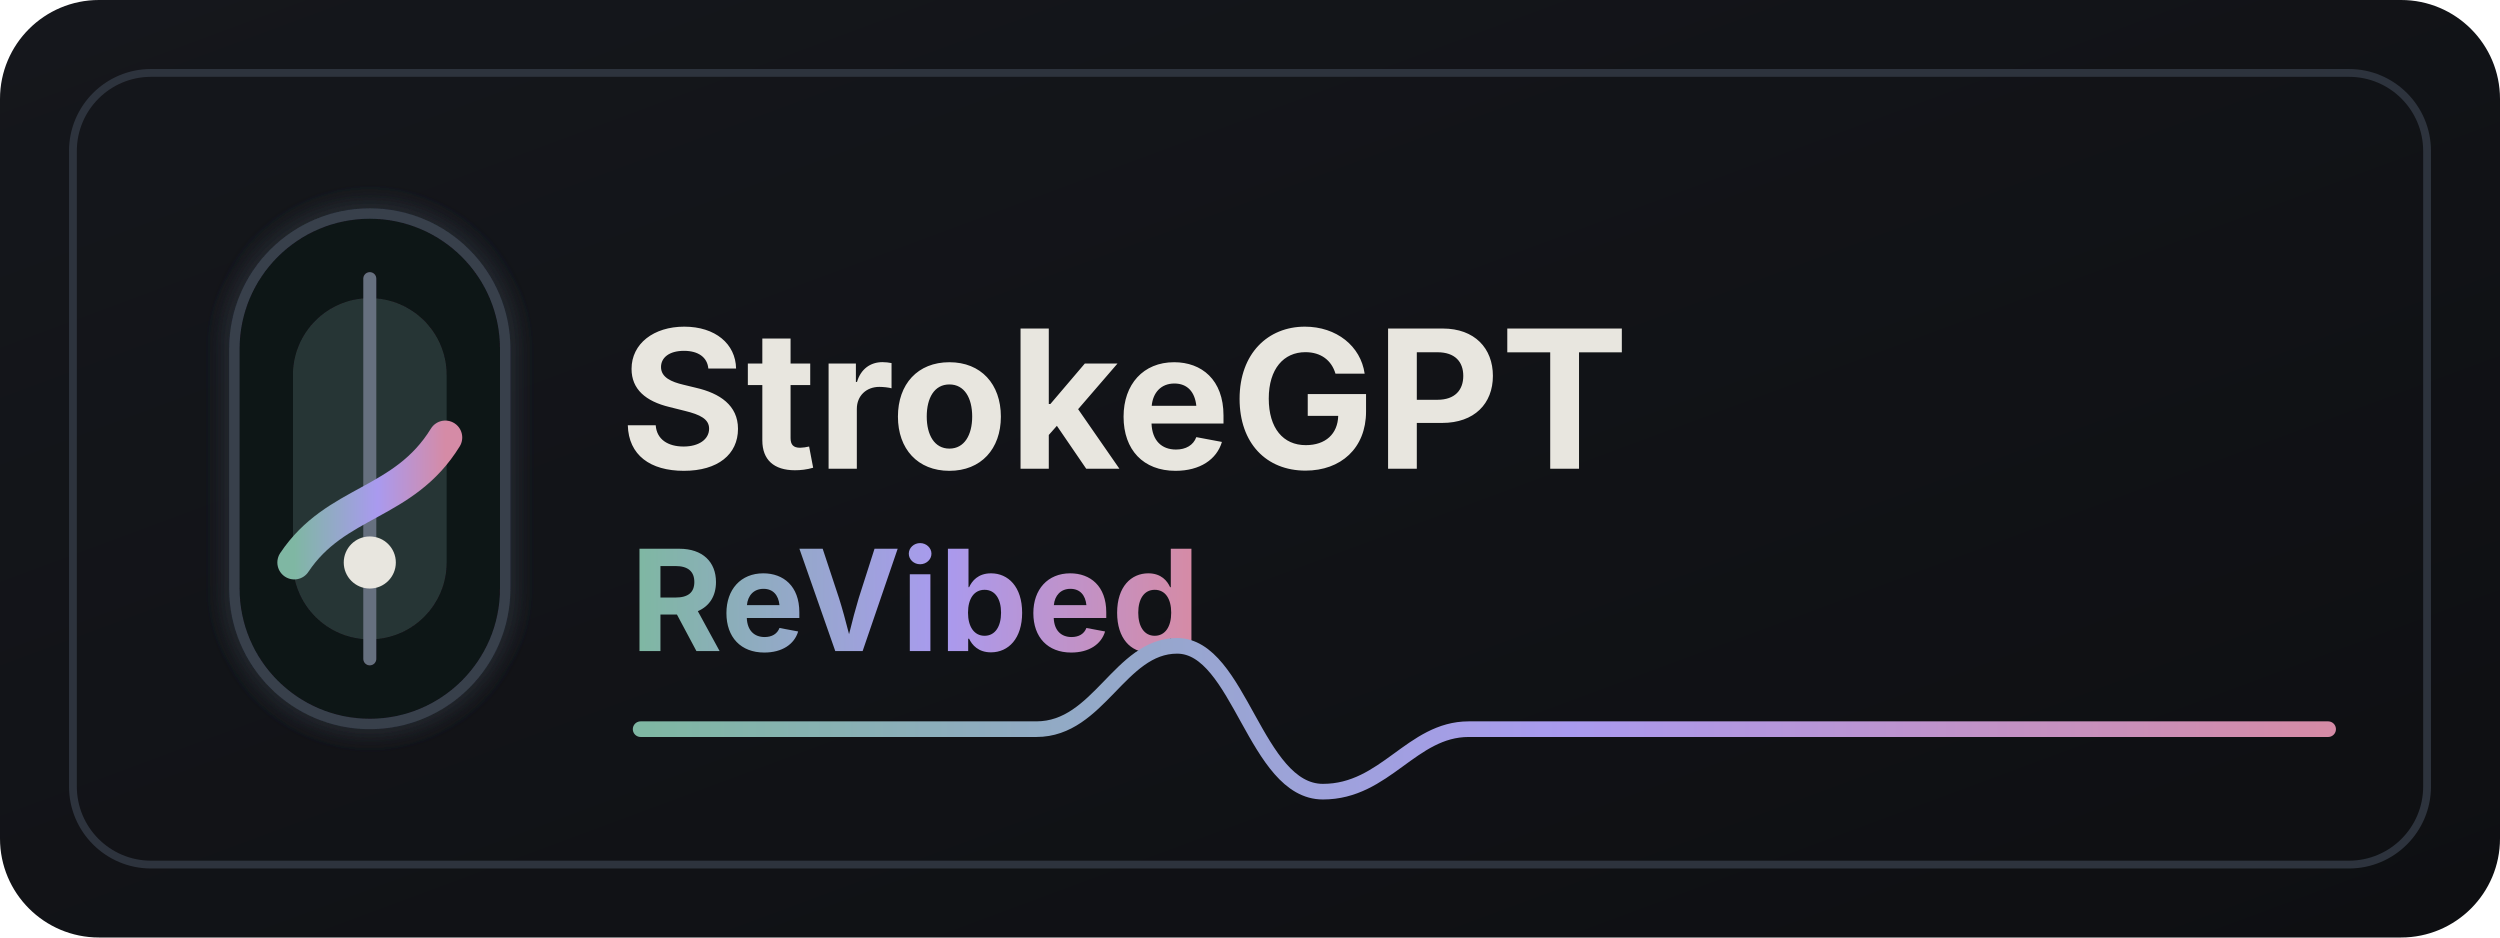
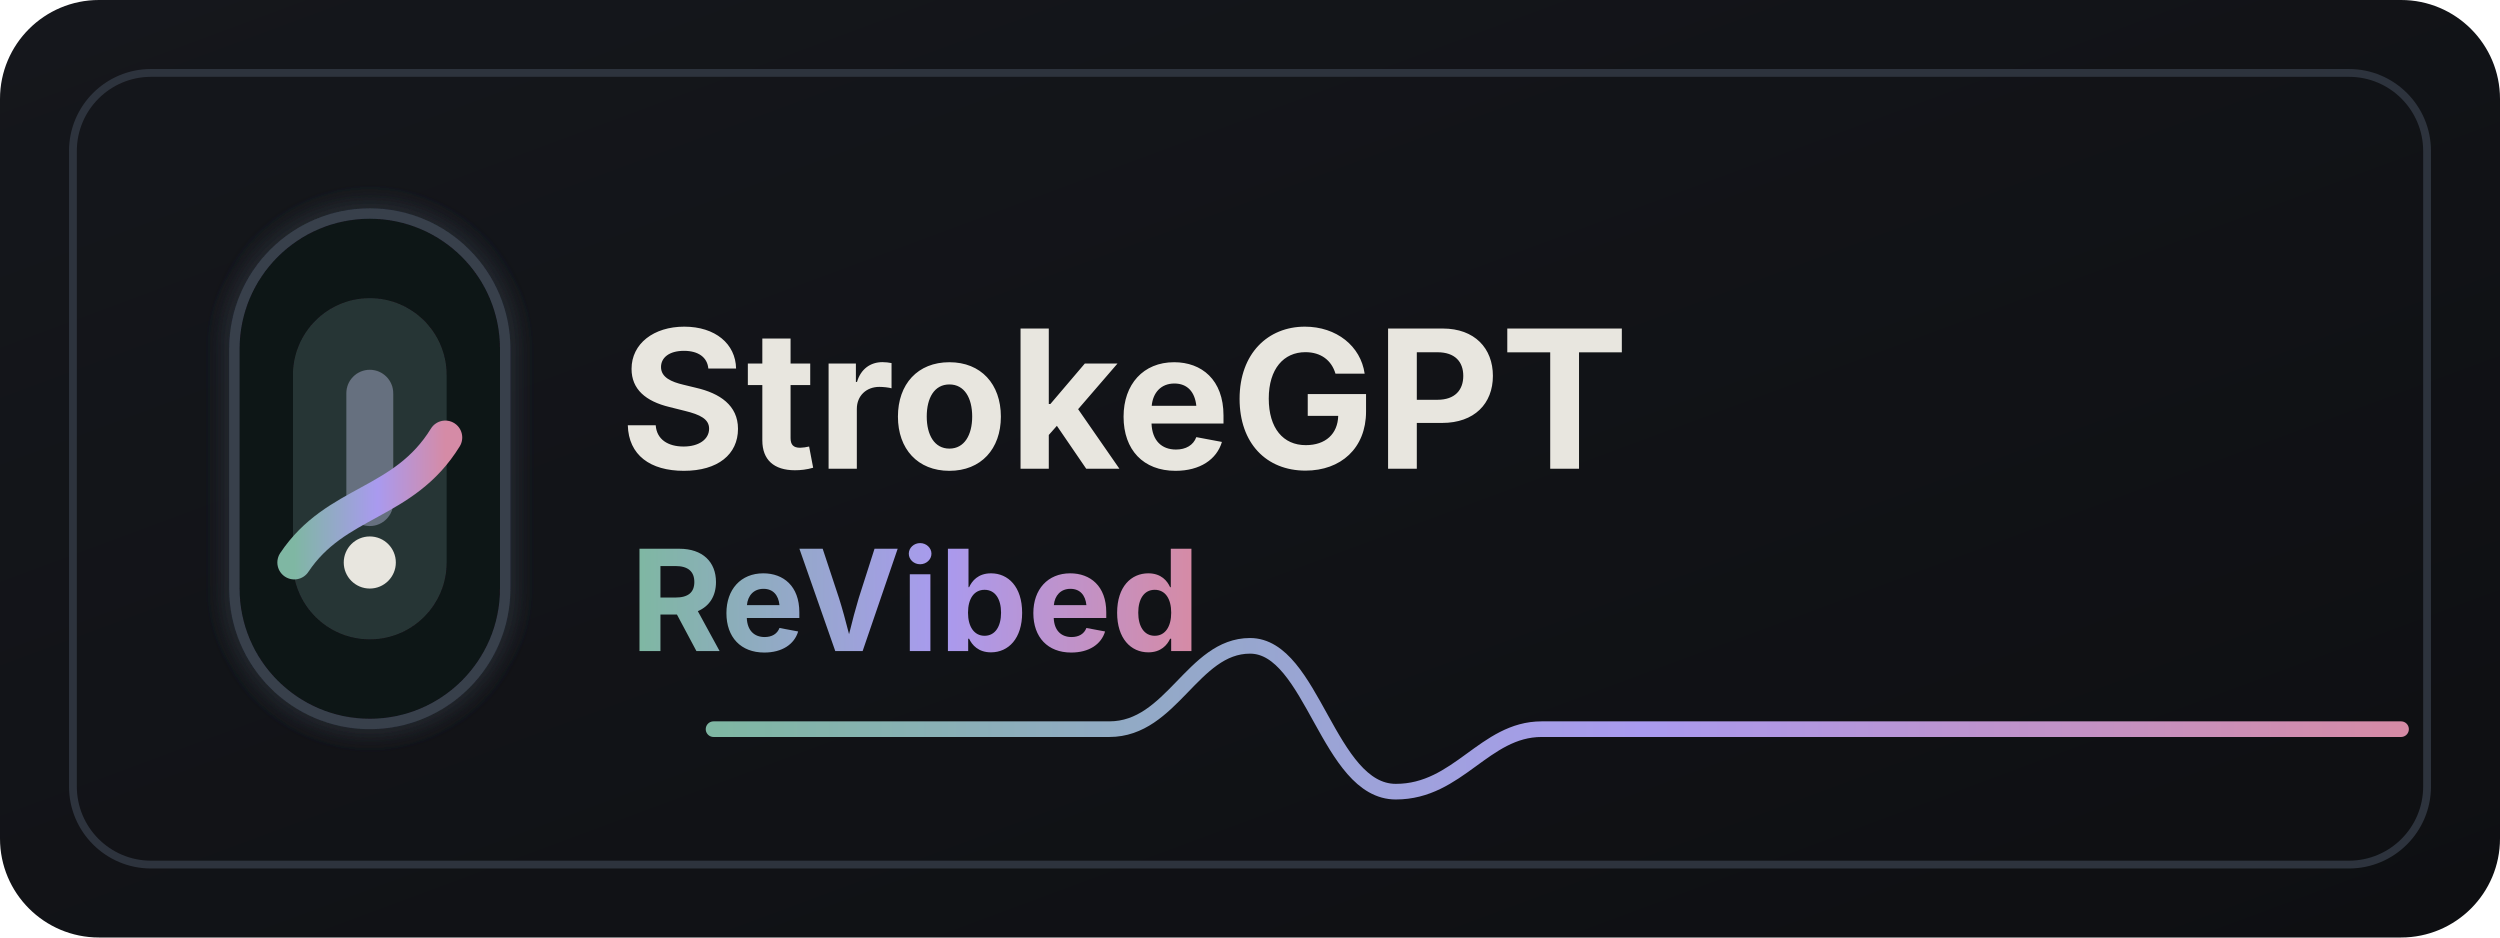
<svg xmlns="http://www.w3.org/2000/svg" viewBox="0 0 960 360" role="img" aria-labelledby="title desc">
  <defs>
    <linearGradient id="panel" x1="0" y1="0" x2="1" y2="1">
      <stop offset="0" stop-color="#15171c" />
      <stop offset="1" stop-color="#0e0f12" />
    </linearGradient>
    <linearGradient id="accent" x1="0" y1="0" x2="1" y2="0">
      <stop offset="0" stop-color="#7fb7a3" />
      <stop offset="0.55" stop-color="#a99aef" />
      <stop offset="1" stop-color="#d58ba6" />
    </linearGradient>
    <filter id="soft-glow" x="-20%" y="-20%" width="140%" height="140%">
      <feGaussianBlur stdDeviation="5" result="blur" />
      <feMerge>
        <feMergeNode in="blur" />
        <feMergeNode in="SourceGraphic" />
      </feMerge>
    </filter>
  </defs>
  <rect width="960" height="360" rx="38" fill="url(#panel)" />
  <rect x="28" y="28" width="904" height="304" rx="30" fill="none" stroke="#2d333d" stroke-width="3" />
  <g transform="translate(90 82)" filter="url(#soft-glow)">
    <rect x="0" y="0" width="104" height="196" rx="52" fill="#101217" stroke="#37404c" stroke-width="4" />
    <rect x="24" y="34" width="56" height="128" rx="28" fill="#7fb7a3" opacity="0.22" stroke="#7fb7a3" stroke-width="3" />
-     <path d="M52 25 C52 50 52 60 52 84 C52 111 52 124 52 171" fill="none" stroke="#66707f" stroke-width="5" stroke-linecap="round" />
+     <rect x="43" y="60" width="18" height="60" rx="9" fill="#66707f" />
    <path d="M23 134 C39 110 65 112 81 86" fill="none" stroke="url(#accent)" stroke-width="13" stroke-linecap="round" />
    <circle cx="52" cy="134" r="10" fill="#e8e6df" />
  </g>
  <g transform="translate(238 118)">
    <text x="0" y="62" fill="#e8e6df" font-family="Inter, Segoe UI, Arial, sans-serif" font-size="74" font-weight="700" letter-spacing="0">StrokeGPT</text>
    <text x="4" y="132" fill="url(#accent)" font-family="Inter, Segoe UI, Arial, sans-serif" font-size="54" font-weight="700" letter-spacing="0">ReVibed</text>
-     <path d="M8 162 H160 C184 162 192 130 214 130 C238 130 244 186 270 186 C294 186 304 162 326 162 H656" fill="none" stroke="url(#accent)" stroke-width="6" stroke-linecap="round" stroke-linejoin="round" />
+     <path d="M8 162 H160 C184 162 192 130 214 130 C238 130 244 186 270 186 C294 186 304 162 326 162 H656" transform="translate(28 0)" fill="none" stroke="url(#accent)" stroke-width="6" stroke-linecap="round" stroke-linejoin="round" />
  </g>
</svg>
